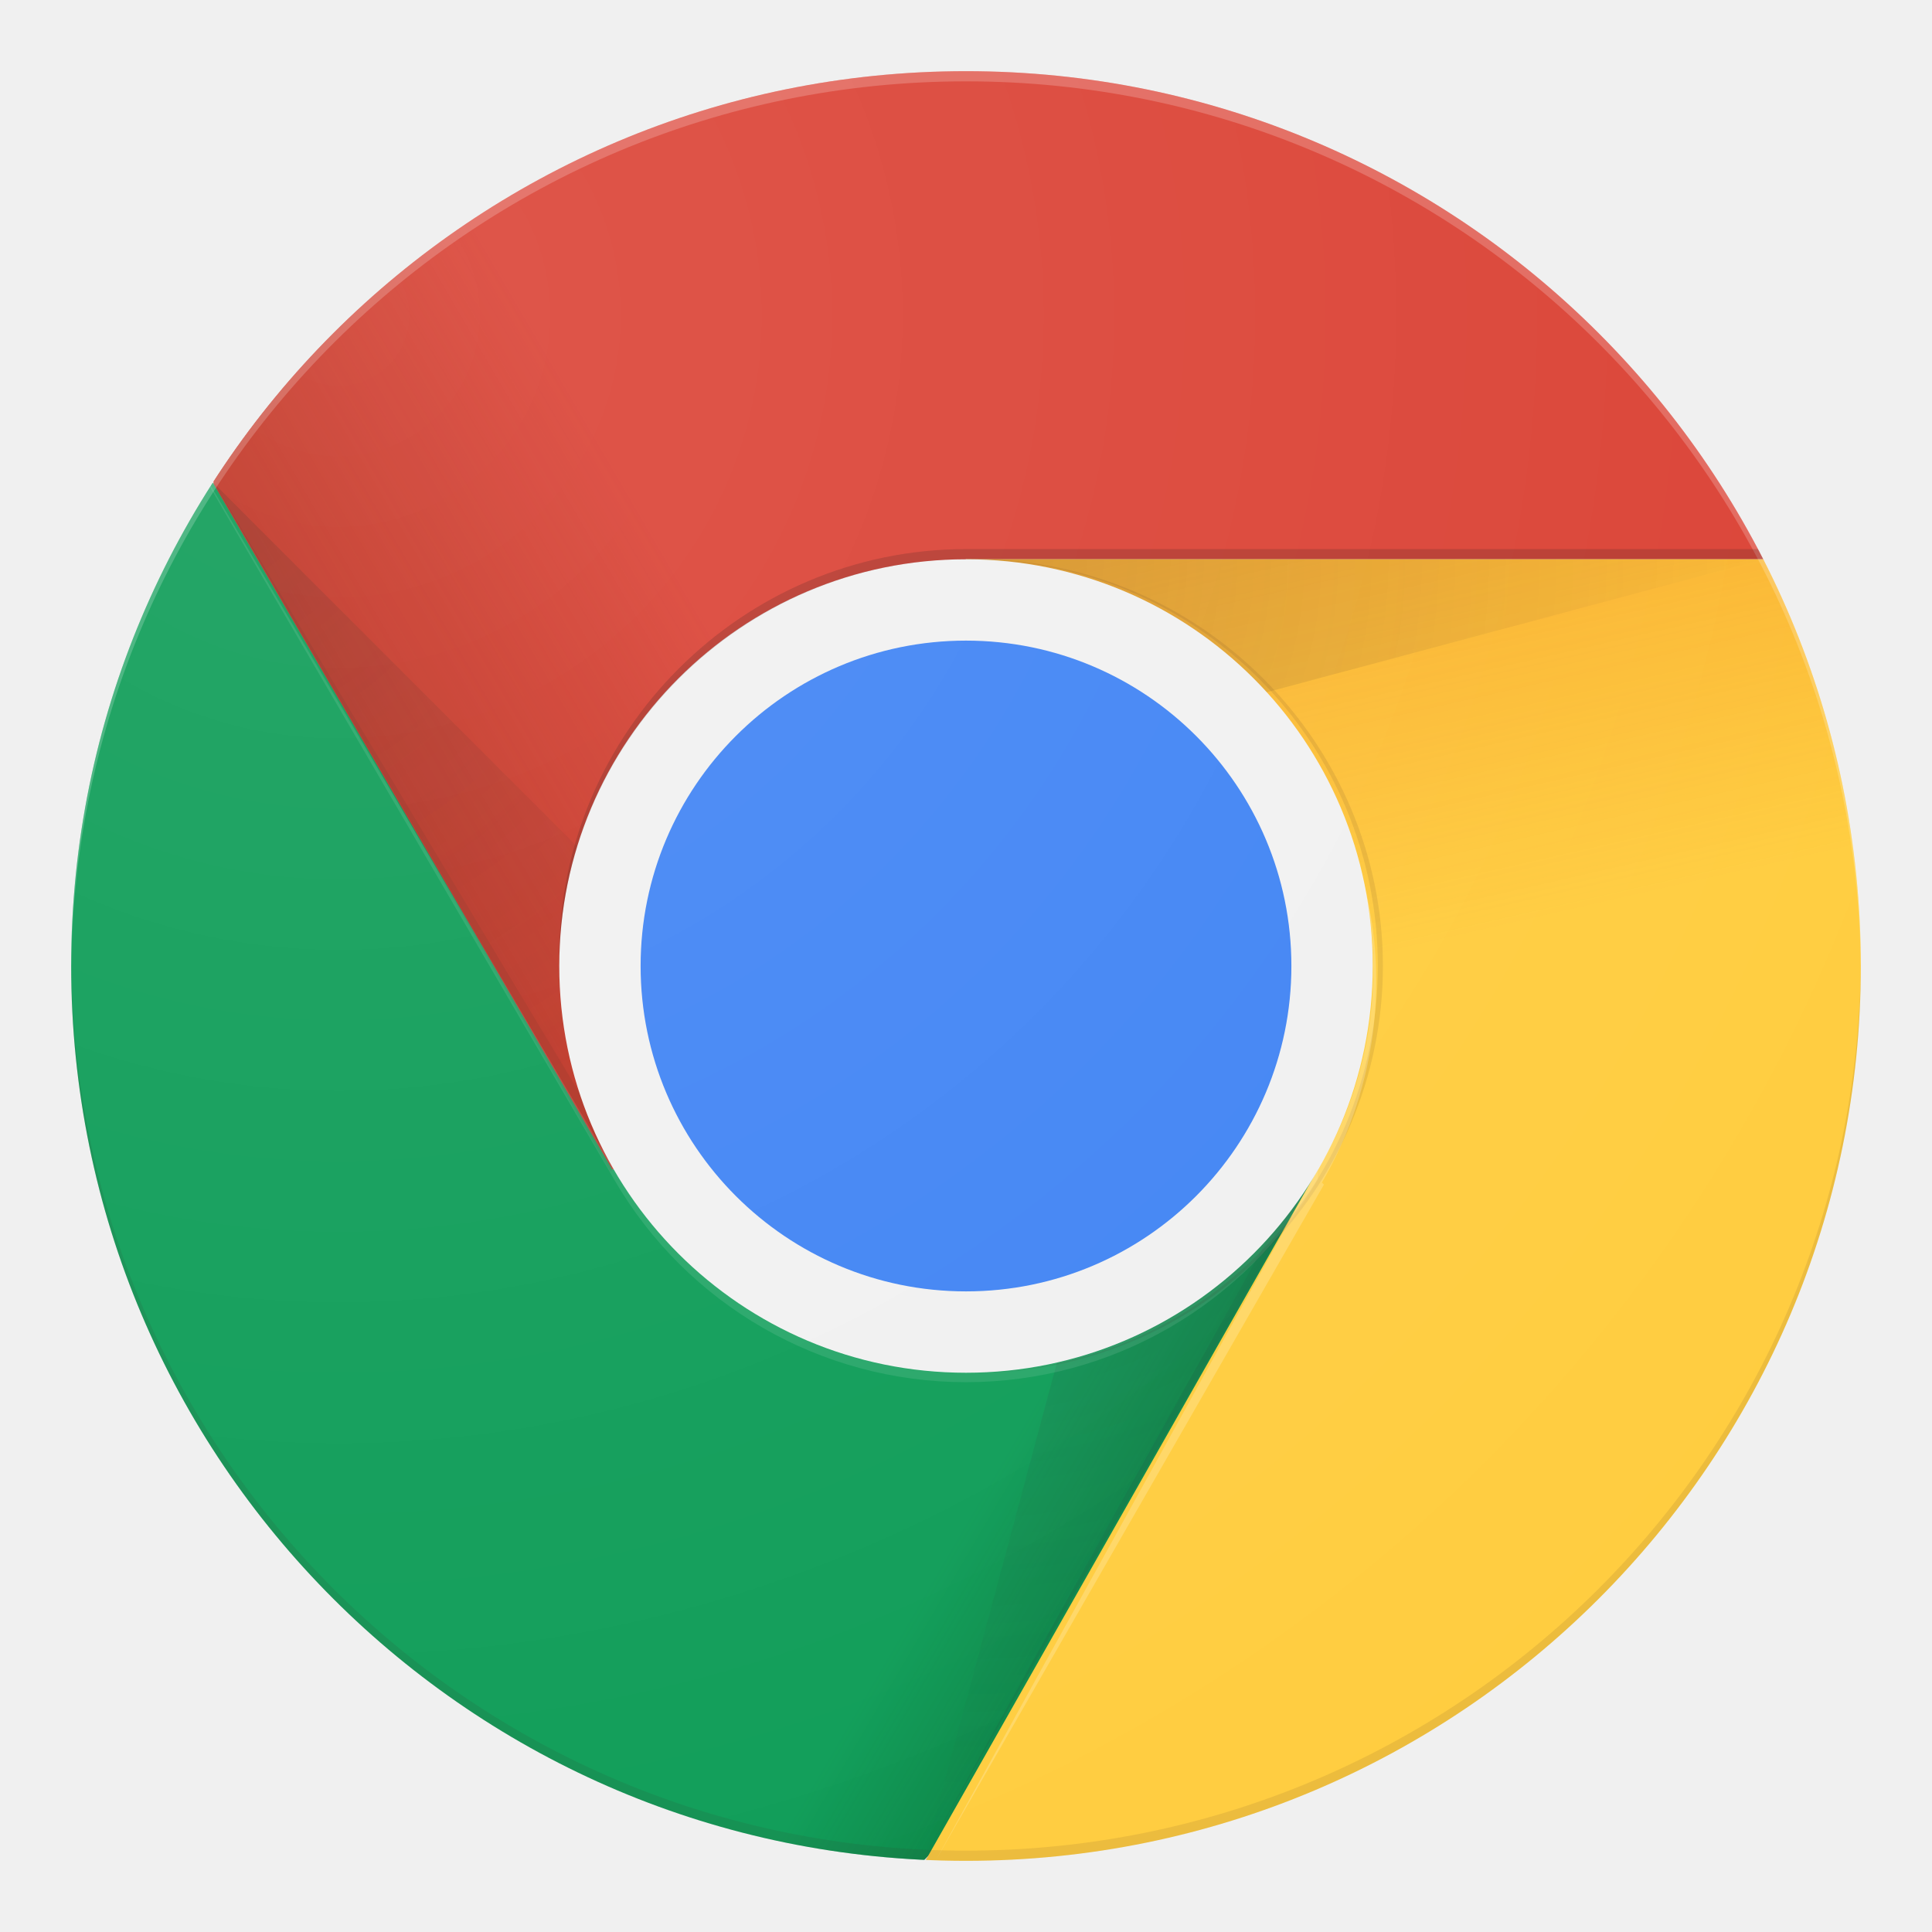
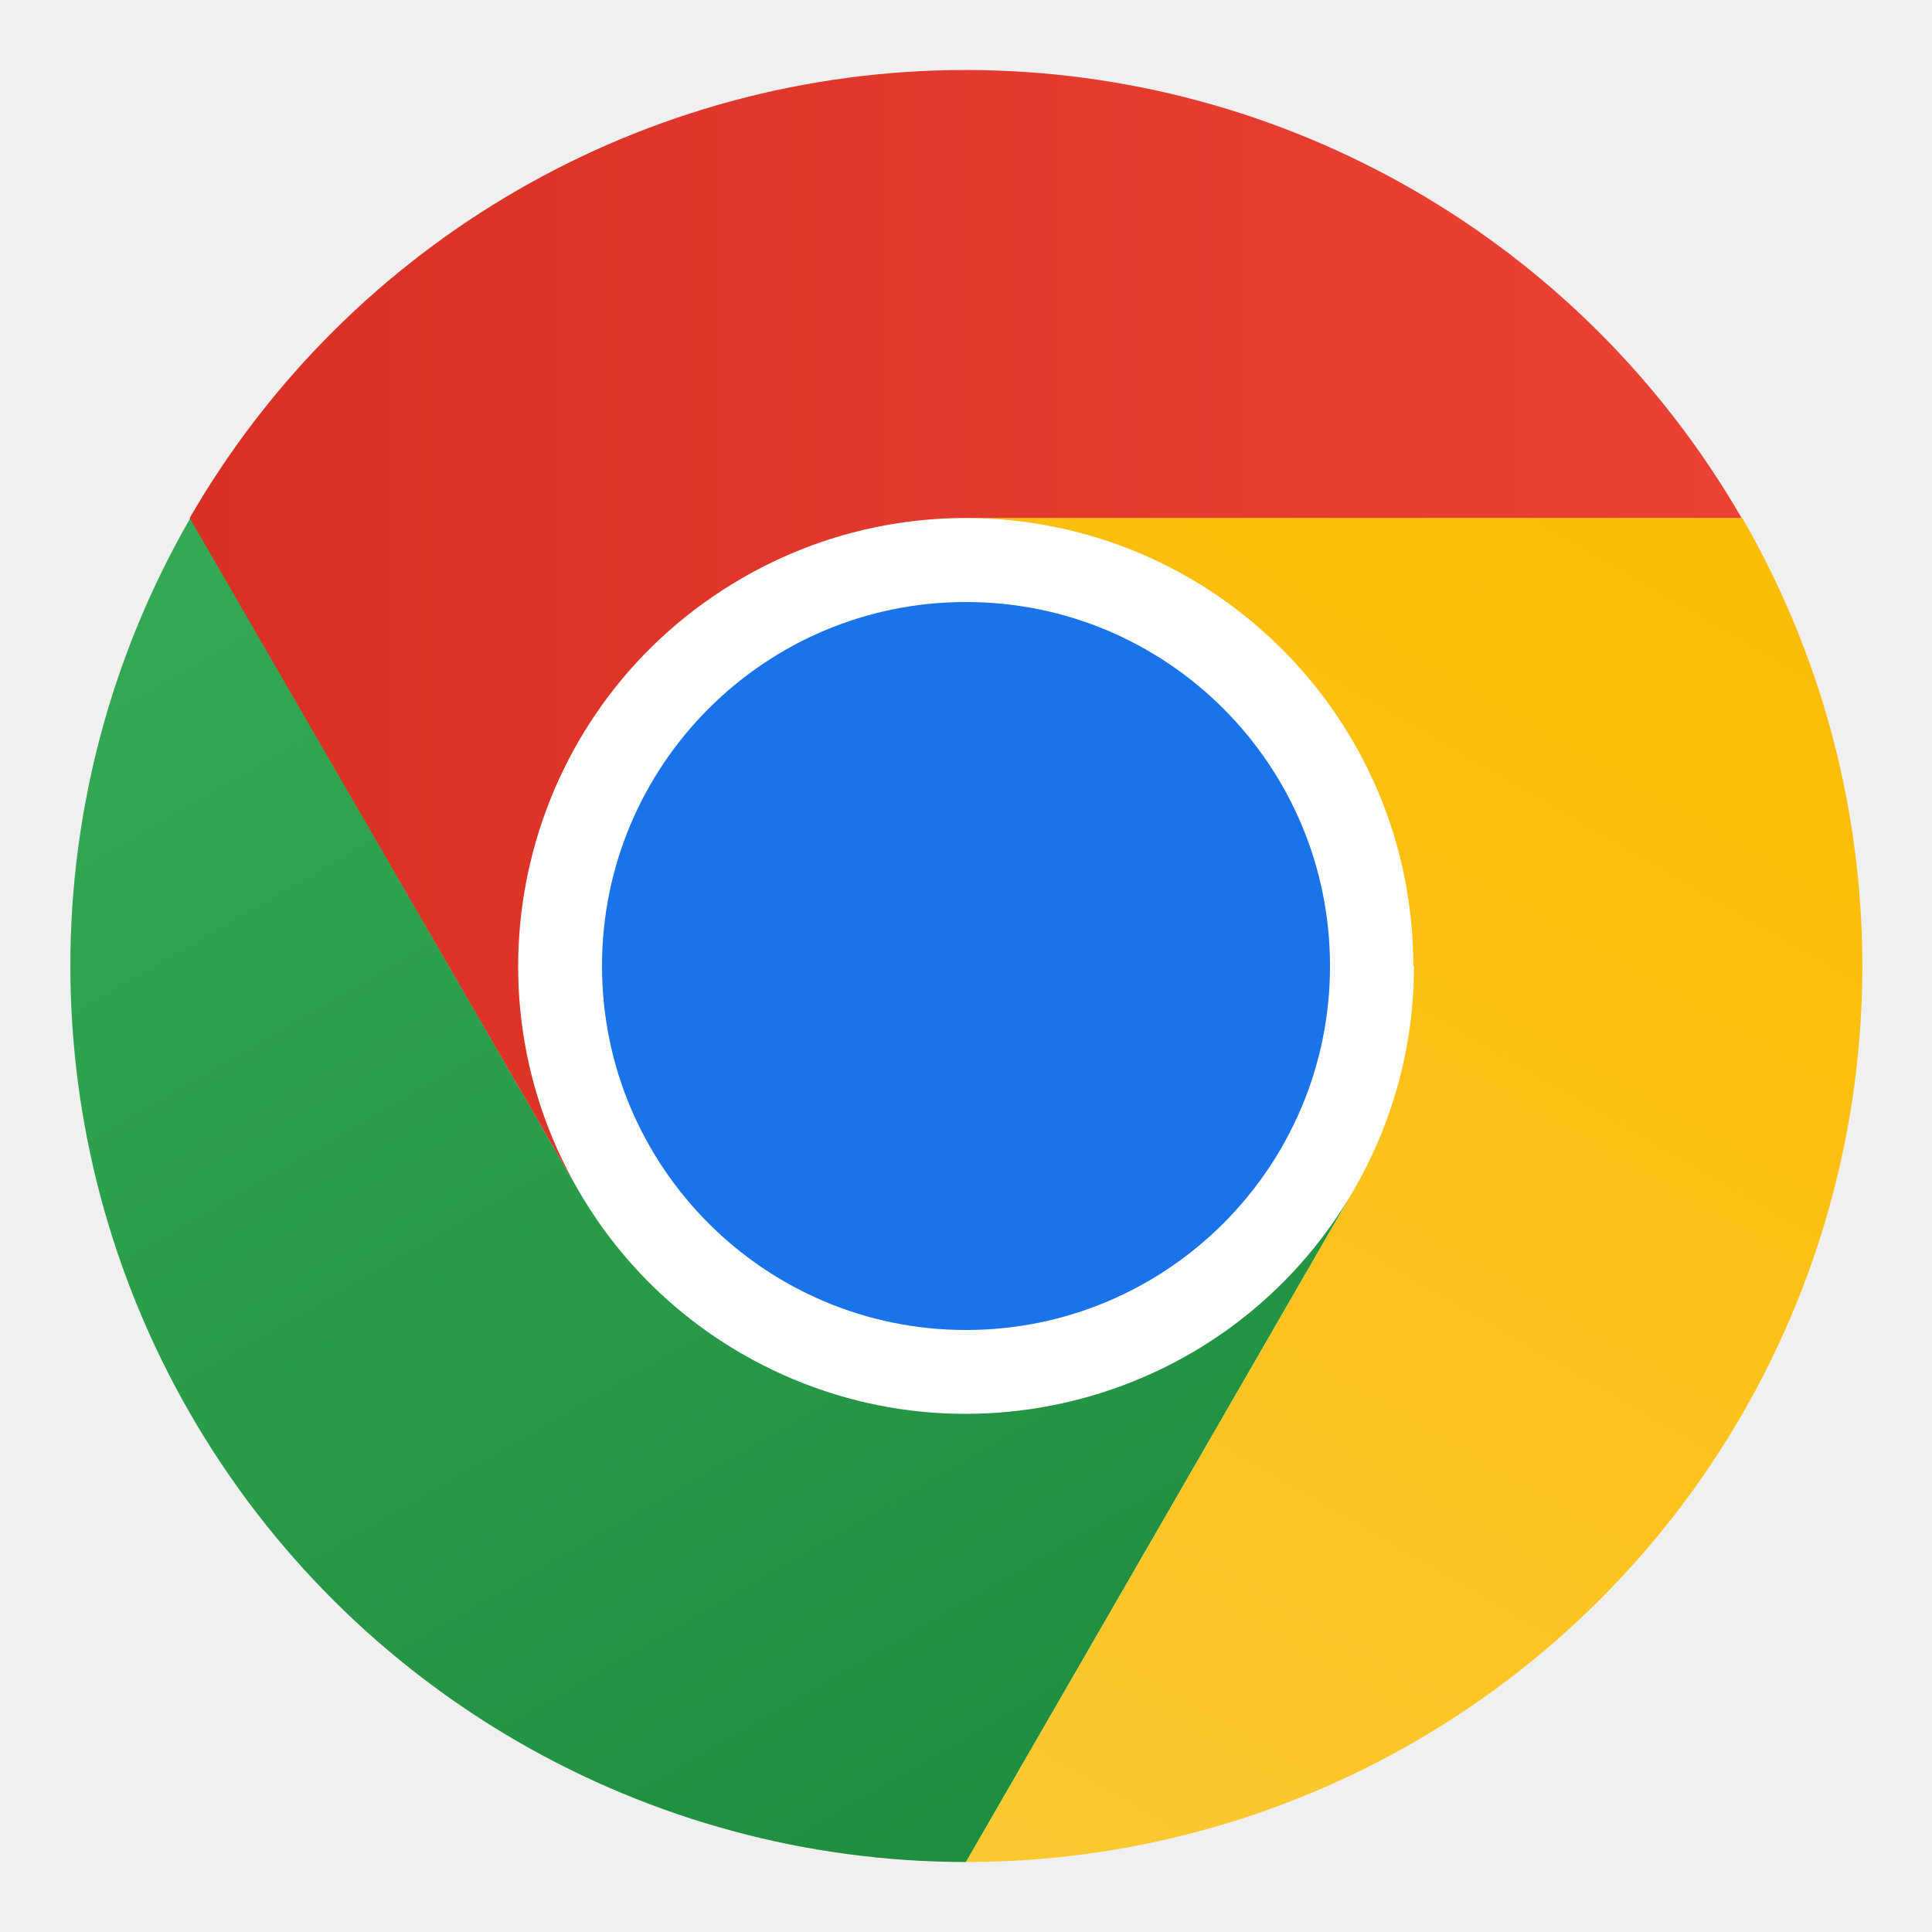
- <svg xmlns="http://www.w3.org/2000/svg" xmlns:xlink="http://www.w3.org/1999/xlink" fill="none" viewBox="0 0 190 190">
-   <linearGradient id="d" x1="28.3" x2="80.8" y1="75" y2="44.4" gradientUnits="userSpaceOnUse">
-     <stop offset="0" stop-color="#a52714" stop-opacity=".6" />
-     <stop offset=".7" stop-color="#a52714" stop-opacity="0" />
+ <svg xmlns="http://www.w3.org/2000/svg" viewBox="-10 -10 276 276">
+   <linearGradient id="a" x1="145" x2="34" y1="253" y2="61" gradientUnits="userSpaceOnUse">
+     <stop offset="0" stop-color="#1e8e3e" />
+     <stop offset="1" stop-color="#34a853" />
  </linearGradient>
-   <linearGradient id="f" x1="109.9" x2="51.5" y1="164.5" y2="130.3" gradientUnits="userSpaceOnUse">
-     <stop offset="0" stop-color="#055524" stop-opacity=".4" />
-     <stop offset=".3" stop-color="#055524" stop-opacity="0" />
+   <linearGradient id="b" x1="111" x2="222" y1="254" y2="62" gradientUnits="userSpaceOnUse">
+     <stop offset="0" stop-color="#fcc934" />
+     <stop offset="1" stop-color="#fbbc04" />
  </linearGradient>
-   <linearGradient id="h" x1="121.9" x2="136.6" y1="49.8" y2="114.1" gradientUnits="userSpaceOnUse">
-     <stop offset="0" stop-color="#ea6100" stop-opacity=".3" />
-     <stop offset=".7" stop-color="#ea6100" stop-opacity="0" />
+   <linearGradient id="c" x1="17" x2="239" y1="80" y2="80" gradientUnits="userSpaceOnUse">
+     <stop offset="0" stop-color="#d93025" />
+     <stop offset="1" stop-color="#ea4335" />
  </linearGradient>
-   <radialGradient id="a" cx="91.2" cy="55" r="84.1" gradientUnits="userSpaceOnUse">
-     <stop offset="0" stop-color="#3e2723" stop-opacity=".2" />
-     <stop offset="1" stop-color="#3e2723" stop-opacity="0" />
-   </radialGradient>
-   <radialGradient id="i" cx="20.9" cy="47.5" r="78" xlink:href="#a" />
-   <radialGradient id="j" cx="94.8" cy="95.1" r="87.9" gradientUnits="userSpaceOnUse">
-     <stop offset="0" stop-color="#263238" stop-opacity=".2" />
-     <stop offset="1" stop-color="#263238" stop-opacity="0" />
-   </radialGradient>
-   <radialGradient id="k" cx="33.3" cy="31" r="176.8" gradientUnits="userSpaceOnUse">
-     <stop offset="0" stop-color="#fff" stop-opacity=".1" />
-     <stop offset="1" stop-color="#fff" stop-opacity="0" />
-   </radialGradient>
-   <clipPath id="b">
-     <circle cx="95" cy="95" r="88" />
-   </clipPath>
-   <g clip-path="url(#b)">
-     <use fill="#db4437" xlink:href="#c" />
-     <use fill="url(#d)" xlink:href="#c" />
-     <use fill="#0f9d58" xlink:href="#e" />
-     <use fill="url(#f)" xlink:href="#e" />
-     <use fill="#ffcd40" xlink:href="#g" />
-     <use fill="url(#h)" xlink:href="#g" />
-     <g fill-opacity=".1">
-       <path fill="#3e2723" d="M61.3 114.7L21 47.4l39 67.8z" />
-       <path fill="#263238" d="M128.8 116.3l-.8-.4-37.3 67 38.3-67z" />
-     </g>
-     <path id="e" d="M7 183h83.8l39-39v-29H60.2L7 23.5z" />
-     <path id="g" d="M95 55l34.6 60L91 183h92V55z" />
-     <path id="c" d="M21 7v108h39.4L95 55h88V7z" />
-     <path fill="url(#a)" d="M95 55v21l78.4-21z" />
-     <path fill="url(#i)" d="M21 47.5l57.2 57.2L60.4 115z" />
-     <path fill="url(#j)" d="M90.8 183l21-78.3 17.8 10.3z" />
-     <circle cx="95" cy="95" r="40" fill="#f1f1f1" />
-     <circle cx="95" cy="95" r="32" fill="#4285f4" />
-     <circle cx="95" cy="95" r="88" fill="url(#k)" />
-     <g fill="#3e2723" fill-opacity=".1">
-       <path fill="#fff" d="M129.6 115a40 40 0 01-69.2 0L7 24.5 60.4 116a40 40 0 0069.2 0z" />
-       <path d="M96 55h-.5a40 40 0 110 80h.5c22 0 40-18 40-40s-18-40-40-40zm-1 127a88 88 0 0088-87.5v.5A88 88 0 017 95v-.5A88 88 0 0095 182z" />
-       <g fill-opacity=".2">
-         <path fill="#fff" d="M130 116.3a39.3 39.3 0 003.4-32 38 38 0 01-3.8 30.7L92 183l38.2-66.5zM95 8a88 88 0 0188 87.5V95A88 88 0 007 95v.5A88 88 0 0195 8z" />
-         <path d="M95 54c-22 0-40 18-40 40v1c0-22 18-40 40-40h88v-1z" />
-       </g>
-     </g>
-   </g>
+   <circle cx="128" cy="128" r="64" fill="#fff" />
+   <path fill="url(#a)" d="M96 183.4A63.7 63.7 0 0 1 72.6 160L17.2 64A128 128 0 0 0 128 256l55.4-96A64 64 0 0 1 96 183.4Z" />
+   <path fill="url(#b)" d="M192 128a63.7 63.7 0 0 1-8.6 32L128 256A128 128 0 0 0 238.9 64h-111a64 64 0 0 1 64 64Z" />
+   <circle cx="128" cy="128" r="52" fill="#1a73e8" />
+   <path fill="url(#c)" d="M96 72.6a63.7 63.7 0 0 1 32-8.6h110.8a128 128 0 0 0-221.7 0l55.5 96A64 64 0 0 1 96 72.6Z" />
</svg>
